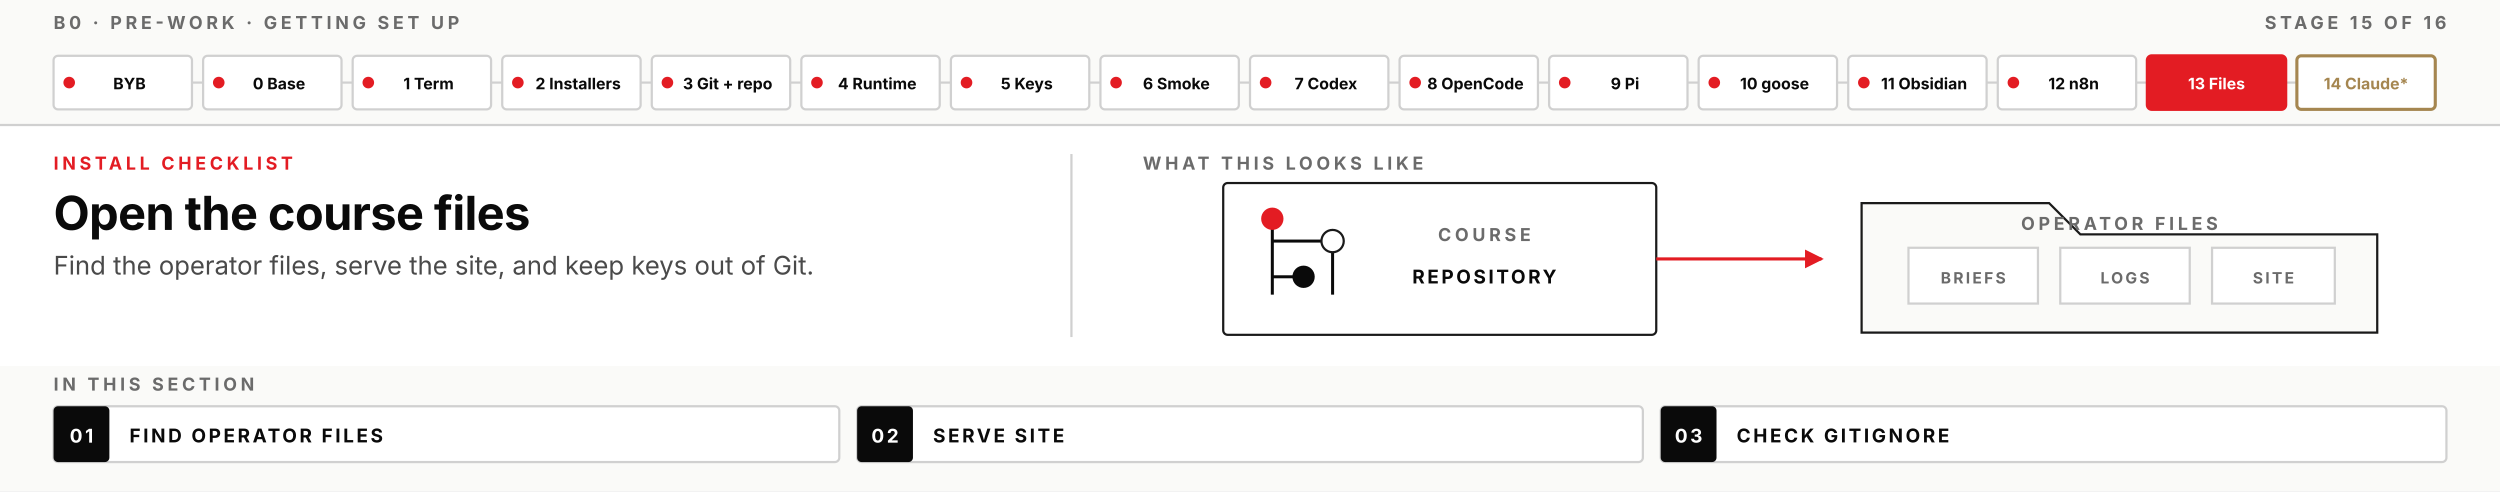
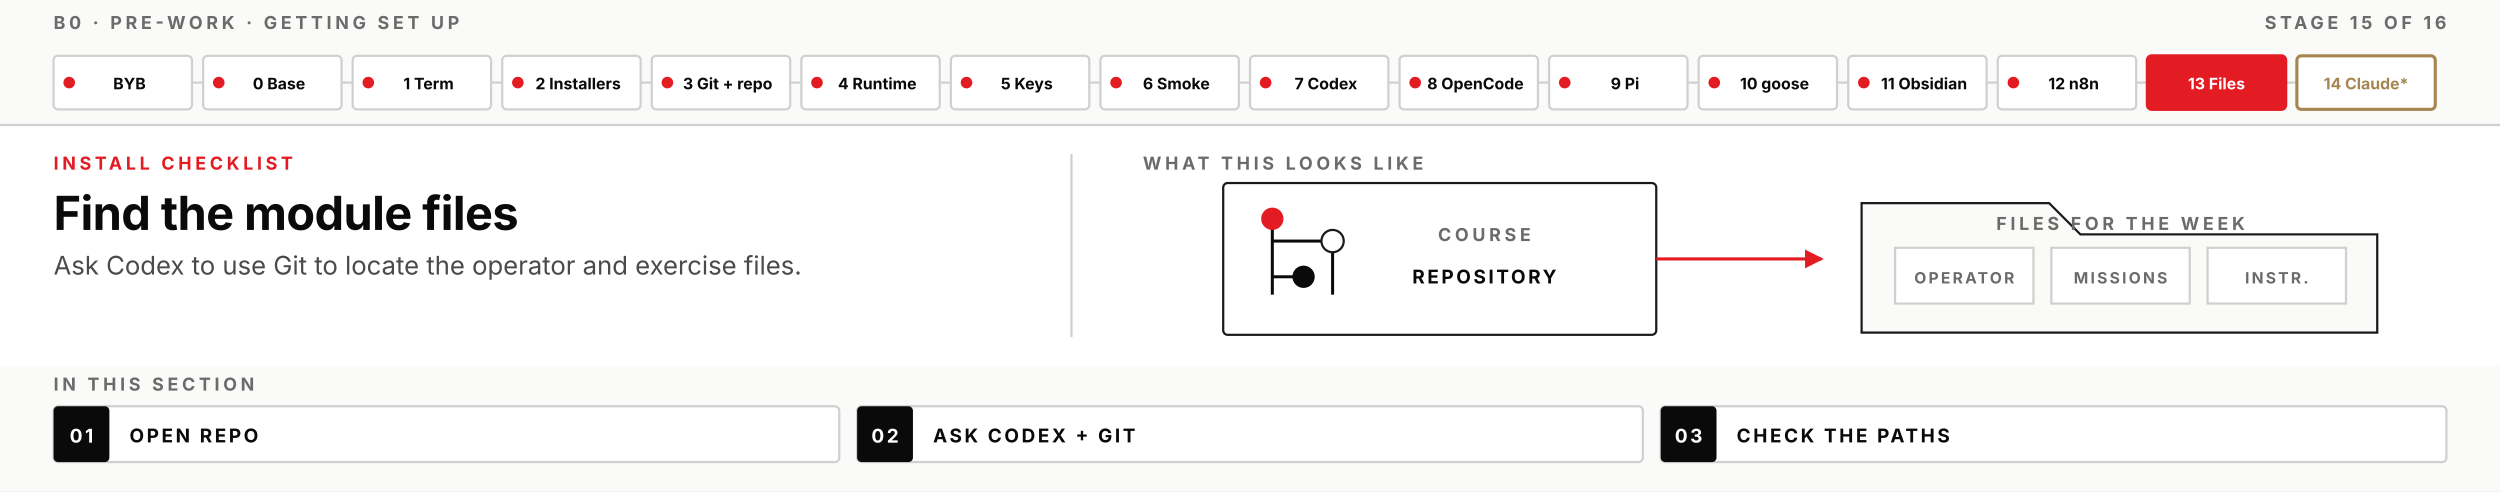
- <svg xmlns="http://www.w3.org/2000/svg" viewBox="0 0 1120 220" role="img" aria-labelledby="title-install-pre-work-13-open-and-check-the-course-files">
+ <svg xmlns="http://www.w3.org/2000/svg" viewBox="0 0 1120 220" role="img" aria-labelledby="title-install-pre-work-13-find-the-operator-and-module-exercise-files">
  <defs>
    <marker id="arrow" viewBox="0 0 8 8" refX="7" refY="4" markerWidth="6" markerHeight="6" orient="auto-start-reverse">
      <path d="M0 0 8 4 0 8Z" fill="#0A0A0A" />
    </marker>
    <marker id="arrow-red" viewBox="0 0 8 8" refX="7" refY="4" markerWidth="6" markerHeight="6" orient="auto-start-reverse">
      <path d="M0 0 8 4 0 8Z" fill="#E31C23" />
    </marker>
    <style>
      text { font-family: system-ui, "Inter", "Helvetica Neue", Arial, sans-serif; fill: #0A0A0A; }
      .micro { font-size: 8px; font-weight: 650; letter-spacing: 1.65px; }
      .tiny { font-size: 7px; font-weight: 650; letter-spacing: 1px; }
      .railtext { font-size: 7.1px; font-weight: 650; }
      .title { font-size: 21px; font-weight: 680; letter-spacing: -0.25px; }
      .purpose { font-size: 11.5px; font-weight: 430; fill: #4A4A4A; }
      .caption { font-size: 8.5px; font-weight: 650; letter-spacing: 1.15px; }
      .body { font-size: 9.5px; font-weight: 520; }
      .muted { fill: #6B6B6B; }
      .white { fill: #FFFFFF; }
      .red { fill: #E31C23; }
      .gold { fill: #A58650; }
      .line { fill: none; stroke: #0A0A0A; stroke-width: 1.35; vector-effect: non-scaling-stroke; }
      .hair { fill: none; stroke: #D0D0D0; stroke-width: 1; vector-effect: non-scaling-stroke; }
      .redline { fill: none; stroke: #E31C23; stroke-width: 1.4; vector-effect: non-scaling-stroke; }
      .goldline { fill: none; stroke: #A58650; stroke-width: 1.35; vector-effect: non-scaling-stroke; }
      .dash { stroke-dasharray: 5 4; }
    </style>
  </defs>
  <rect width="1120" height="220" fill="#FFFFFF" />
  <rect x="0" y="0" width="1120" height="56" fill="#FAFAF8" />
  <text x="24" y="13" class="micro muted">B0 · PRE-WORK · GETTING SET UP</text>
  <text x="1096" y="13" class="micro muted" text-anchor="end">STAGE 15 OF 16</text>
  <path d="M55 37H1060" class="hair" />
  <rect x="24" y="25" width="62" height="24" rx="2" fill="#FFFFFF" stroke="#D0D0D0" stroke-width="1" />
  <circle cx="31" cy="37" r="2.6" fill="#E31C23" />
  <text x="58" y="40" class="railtext" text-anchor="middle">BYB</text>
  <rect x="91" y="25" width="62" height="24" rx="2" fill="#FFFFFF" stroke="#D0D0D0" stroke-width="1" />
  <circle cx="98" cy="37" r="2.6" fill="#E31C23" />
  <text x="125" y="40" class="railtext" text-anchor="middle">0 Base</text>
  <rect x="158" y="25" width="62" height="24" rx="2" fill="#FFFFFF" stroke="#D0D0D0" stroke-width="1" />
  <circle cx="165" cy="37" r="2.6" fill="#E31C23" />
  <text x="192" y="40" class="railtext" text-anchor="middle">1 Term</text>
  <rect x="225" y="25" width="62" height="24" rx="2" fill="#FFFFFF" stroke="#D0D0D0" stroke-width="1" />
  <circle cx="232" cy="37" r="2.6" fill="#E31C23" />
  <text x="259" y="40" class="railtext" text-anchor="middle">2 Installers</text>
  <rect x="292" y="25" width="62" height="24" rx="2" fill="#FFFFFF" stroke="#D0D0D0" stroke-width="1" />
  <circle cx="299" cy="37" r="2.6" fill="#E31C23" />
  <text x="326" y="40" class="railtext" text-anchor="middle">3 Git + repo</text>
  <rect x="359" y="25" width="62" height="24" rx="2" fill="#FFFFFF" stroke="#D0D0D0" stroke-width="1" />
  <circle cx="366" cy="37" r="2.6" fill="#E31C23" />
  <text x="393" y="40" class="railtext" text-anchor="middle">4 Runtime</text>
  <rect x="426" y="25" width="62" height="24" rx="2" fill="#FFFFFF" stroke="#D0D0D0" stroke-width="1" />
  <circle cx="433" cy="37" r="2.6" fill="#E31C23" />
  <text x="460" y="40" class="railtext" text-anchor="middle">5 Keys</text>
  <rect x="493" y="25" width="62" height="24" rx="2" fill="#FFFFFF" stroke="#D0D0D0" stroke-width="1" />
  <circle cx="500" cy="37" r="2.6" fill="#E31C23" />
  <text x="527" y="40" class="railtext" text-anchor="middle">6 Smoke</text>
  <rect x="560" y="25" width="62" height="24" rx="2" fill="#FFFFFF" stroke="#D0D0D0" stroke-width="1" />
  <circle cx="567" cy="37" r="2.6" fill="#E31C23" />
  <text x="594" y="40" class="railtext" text-anchor="middle">7 Codex</text>
  <rect x="627" y="25" width="62" height="24" rx="2" fill="#FFFFFF" stroke="#D0D0D0" stroke-width="1" />
  <circle cx="634" cy="37" r="2.6" fill="#E31C23" />
  <text x="661" y="40" class="railtext" text-anchor="middle">8 OpenCode</text>
  <rect x="694" y="25" width="62" height="24" rx="2" fill="#FFFFFF" stroke="#D0D0D0" stroke-width="1" />
  <circle cx="701" cy="37" r="2.6" fill="#E31C23" />
  <text x="728" y="40" class="railtext" text-anchor="middle">9 Pi</text>
  <rect x="761" y="25" width="62" height="24" rx="2" fill="#FFFFFF" stroke="#D0D0D0" stroke-width="1" />
  <circle cx="768" cy="37" r="2.6" fill="#E31C23" />
  <text x="795" y="40" class="railtext" text-anchor="middle">10 goose</text>
  <rect x="828" y="25" width="62" height="24" rx="2" fill="#FFFFFF" stroke="#D0D0D0" stroke-width="1" />
  <circle cx="835" cy="37" r="2.6" fill="#E31C23" />
  <text x="862" y="40" class="railtext" text-anchor="middle">11 Obsidian</text>
  <rect x="895" y="25" width="62" height="24" rx="2" fill="#FFFFFF" stroke="#D0D0D0" stroke-width="1" />
  <circle cx="902" cy="37" r="2.6" fill="#E31C23" />
  <text x="929" y="40" class="railtext" text-anchor="middle">12 n8n</text>
  <rect x="962" y="25" width="62" height="24" rx="2" fill="#E31C23" stroke="#E31C23" stroke-width="1.4" />
  <text x="993" y="40" class="railtext white" text-anchor="middle">13 Files</text>
  <rect x="1029" y="25" width="62" height="24" rx="2" fill="#FFFFFF" stroke="#A58650" stroke-width="1.4" />
  <text x="1060" y="40" class="railtext gold" text-anchor="middle">14 Claude*</text>
  <path d="M0 56H1120" class="hair" />
  <text x="24" y="76" class="micro red">INSTALL CHECKLIST</text>
-   <text x="24" y="103" class="title">Open the course files</text>
-   <text x="24" y="123" class="purpose">Find the operator files, serve the site, and keep keys out of Git.</text>
+   <text x="24" y="103" class="title">Find the module files</text>
+   <text x="24" y="123" class="purpose">Ask Codex to use Git to locate the operator and exercise files.</text>
  <path d="M480 69V151" class="hair" />
  <text x="512" y="76" class="micro muted">WHAT THIS LOOKS LIKE</text>
-   <g aria-label="Course repository containing the operator files">
+   <g aria-label="Course repository containing operator and module exercise files">
    <rect x="548" y="82" width="194" height="68" rx="2" fill="#FFFFFF" stroke="#1A1A1A" />
    <path d="M570 100v32M570 108h27M597 108v24M570 124h14" class="line" />
    <circle cx="570" cy="98" r="5" fill="#E31C23" />
    <circle cx="597" cy="108" r="5" fill="#FFFFFF" stroke="#1A1A1A" />
    <circle cx="584" cy="124" r="5" fill="#0A0A0A" />
    <text x="665" y="108" class="micro muted" text-anchor="middle">COURSE</text>
    <text x="665" y="127" class="caption" text-anchor="middle">REPOSITORY</text>
    <path d="M742 116H816" class="redline" marker-end="url(#arrow-red)" />
    <path d="M834 91H918L932 105H1065V149H834Z" fill="#FAFAF8" stroke="#1A1A1A" />
-     <rect x="855" y="111" width="58" height="25" fill="#FFFFFF" stroke="#D0D0D0" />
-     <rect x="923" y="111" width="58" height="25" fill="#FFFFFF" stroke="#D0D0D0" />
-     <rect x="991" y="111" width="55" height="25" fill="#FFFFFF" stroke="#D0D0D0" />
-     <text x="884" y="127" class="tiny muted" text-anchor="middle">BRIEFS</text>
-     <text x="952" y="127" class="tiny muted" text-anchor="middle">LOGS</text>
-     <text x="1018.5" y="127" class="tiny muted" text-anchor="middle">SITE</text>
-     <text x="949.5" y="103" class="micro muted" text-anchor="middle">OPERATOR FILES</text>
+     <rect x="849" y="111" width="62" height="25" fill="#FFFFFF" stroke="#D0D0D0" />
+     <rect x="919" y="111" width="62" height="25" fill="#FFFFFF" stroke="#D0D0D0" />
+     <rect x="989" y="111" width="62" height="25" fill="#FFFFFF" stroke="#D0D0D0" />
+     <text x="880" y="127" class="tiny muted" text-anchor="middle">OPERATOR</text>
+     <text x="950" y="127" class="tiny muted" text-anchor="middle">MISSIONS</text>
+     <text x="1020" y="127" class="tiny muted" text-anchor="middle">INSTR.</text>
+     <text x="950" y="103" class="micro muted" text-anchor="middle">FILES FOR THE WEEK</text>
  </g>
  <rect x="0" y="164" width="1120" height="56" fill="#FAFAF8" />
  <text x="24" y="175" class="micro muted">IN THIS SECTION</text>
  <rect x="24.00" y="182" width="352.00" height="25" rx="2" fill="#FFFFFF" stroke="#D0D0D0" />
  <rect x="24.00" y="182" width="25" height="25" rx="2" fill="#0A0A0A" />
  <text x="36.50" y="198.3" class="caption white" text-anchor="middle">01</text>
-   <text x="58.00" y="198.2" class="caption">FIND OPERATOR FILES</text>
+   <text x="58.00" y="198.2" class="caption">OPEN REPO</text>
  <rect x="384.00" y="182" width="352.00" height="25" rx="2" fill="#FFFFFF" stroke="#D0D0D0" />
  <rect x="384.00" y="182" width="25" height="25" rx="2" fill="#0A0A0A" />
  <text x="396.50" y="198.3" class="caption white" text-anchor="middle">02</text>
-   <text x="418.00" y="198.2" class="caption">SERVE SITE</text>
+   <text x="418.00" y="198.2" class="caption">ASK CODEX + GIT</text>
  <rect x="744.00" y="182" width="352.00" height="25" rx="2" fill="#FFFFFF" stroke="#D0D0D0" />
  <rect x="744.00" y="182" width="25" height="25" rx="2" fill="#0A0A0A" />
  <text x="756.50" y="198.3" class="caption white" text-anchor="middle">03</text>
-   <text x="778.00" y="198.2" class="caption">CHECK GITIGNORE</text>
+   <text x="778.00" y="198.2" class="caption">CHECK THE PATHS</text>
</svg>
